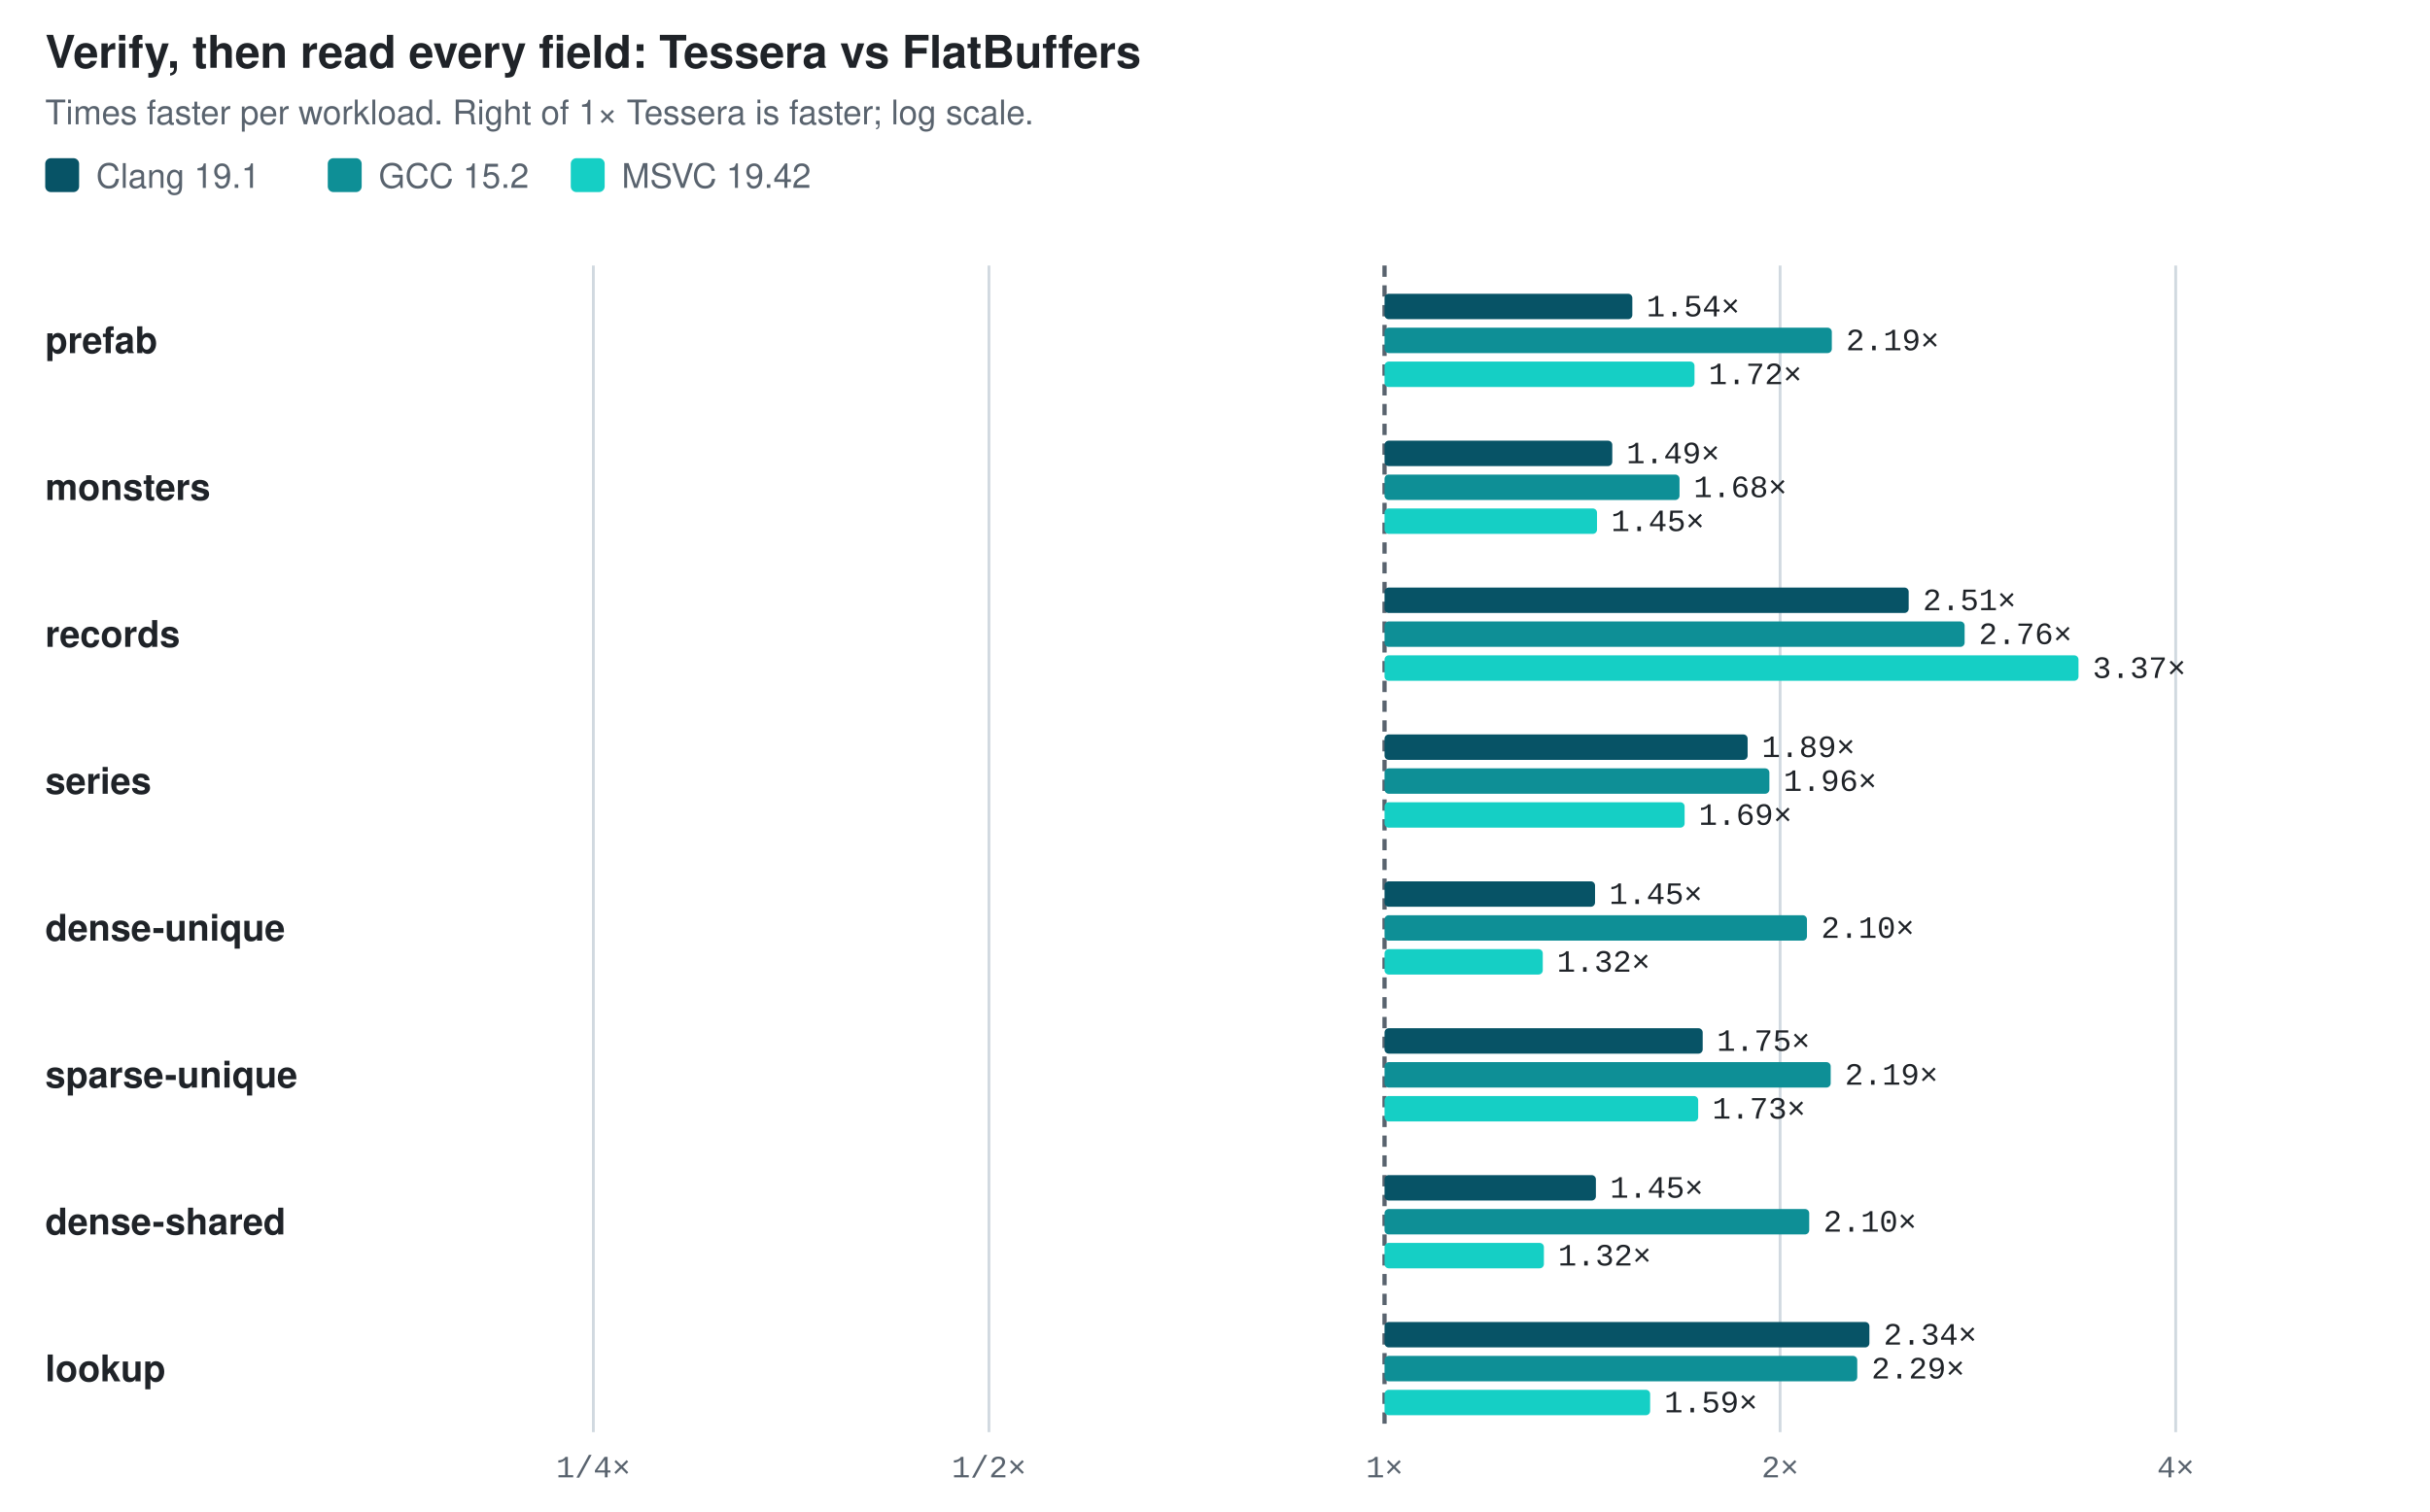
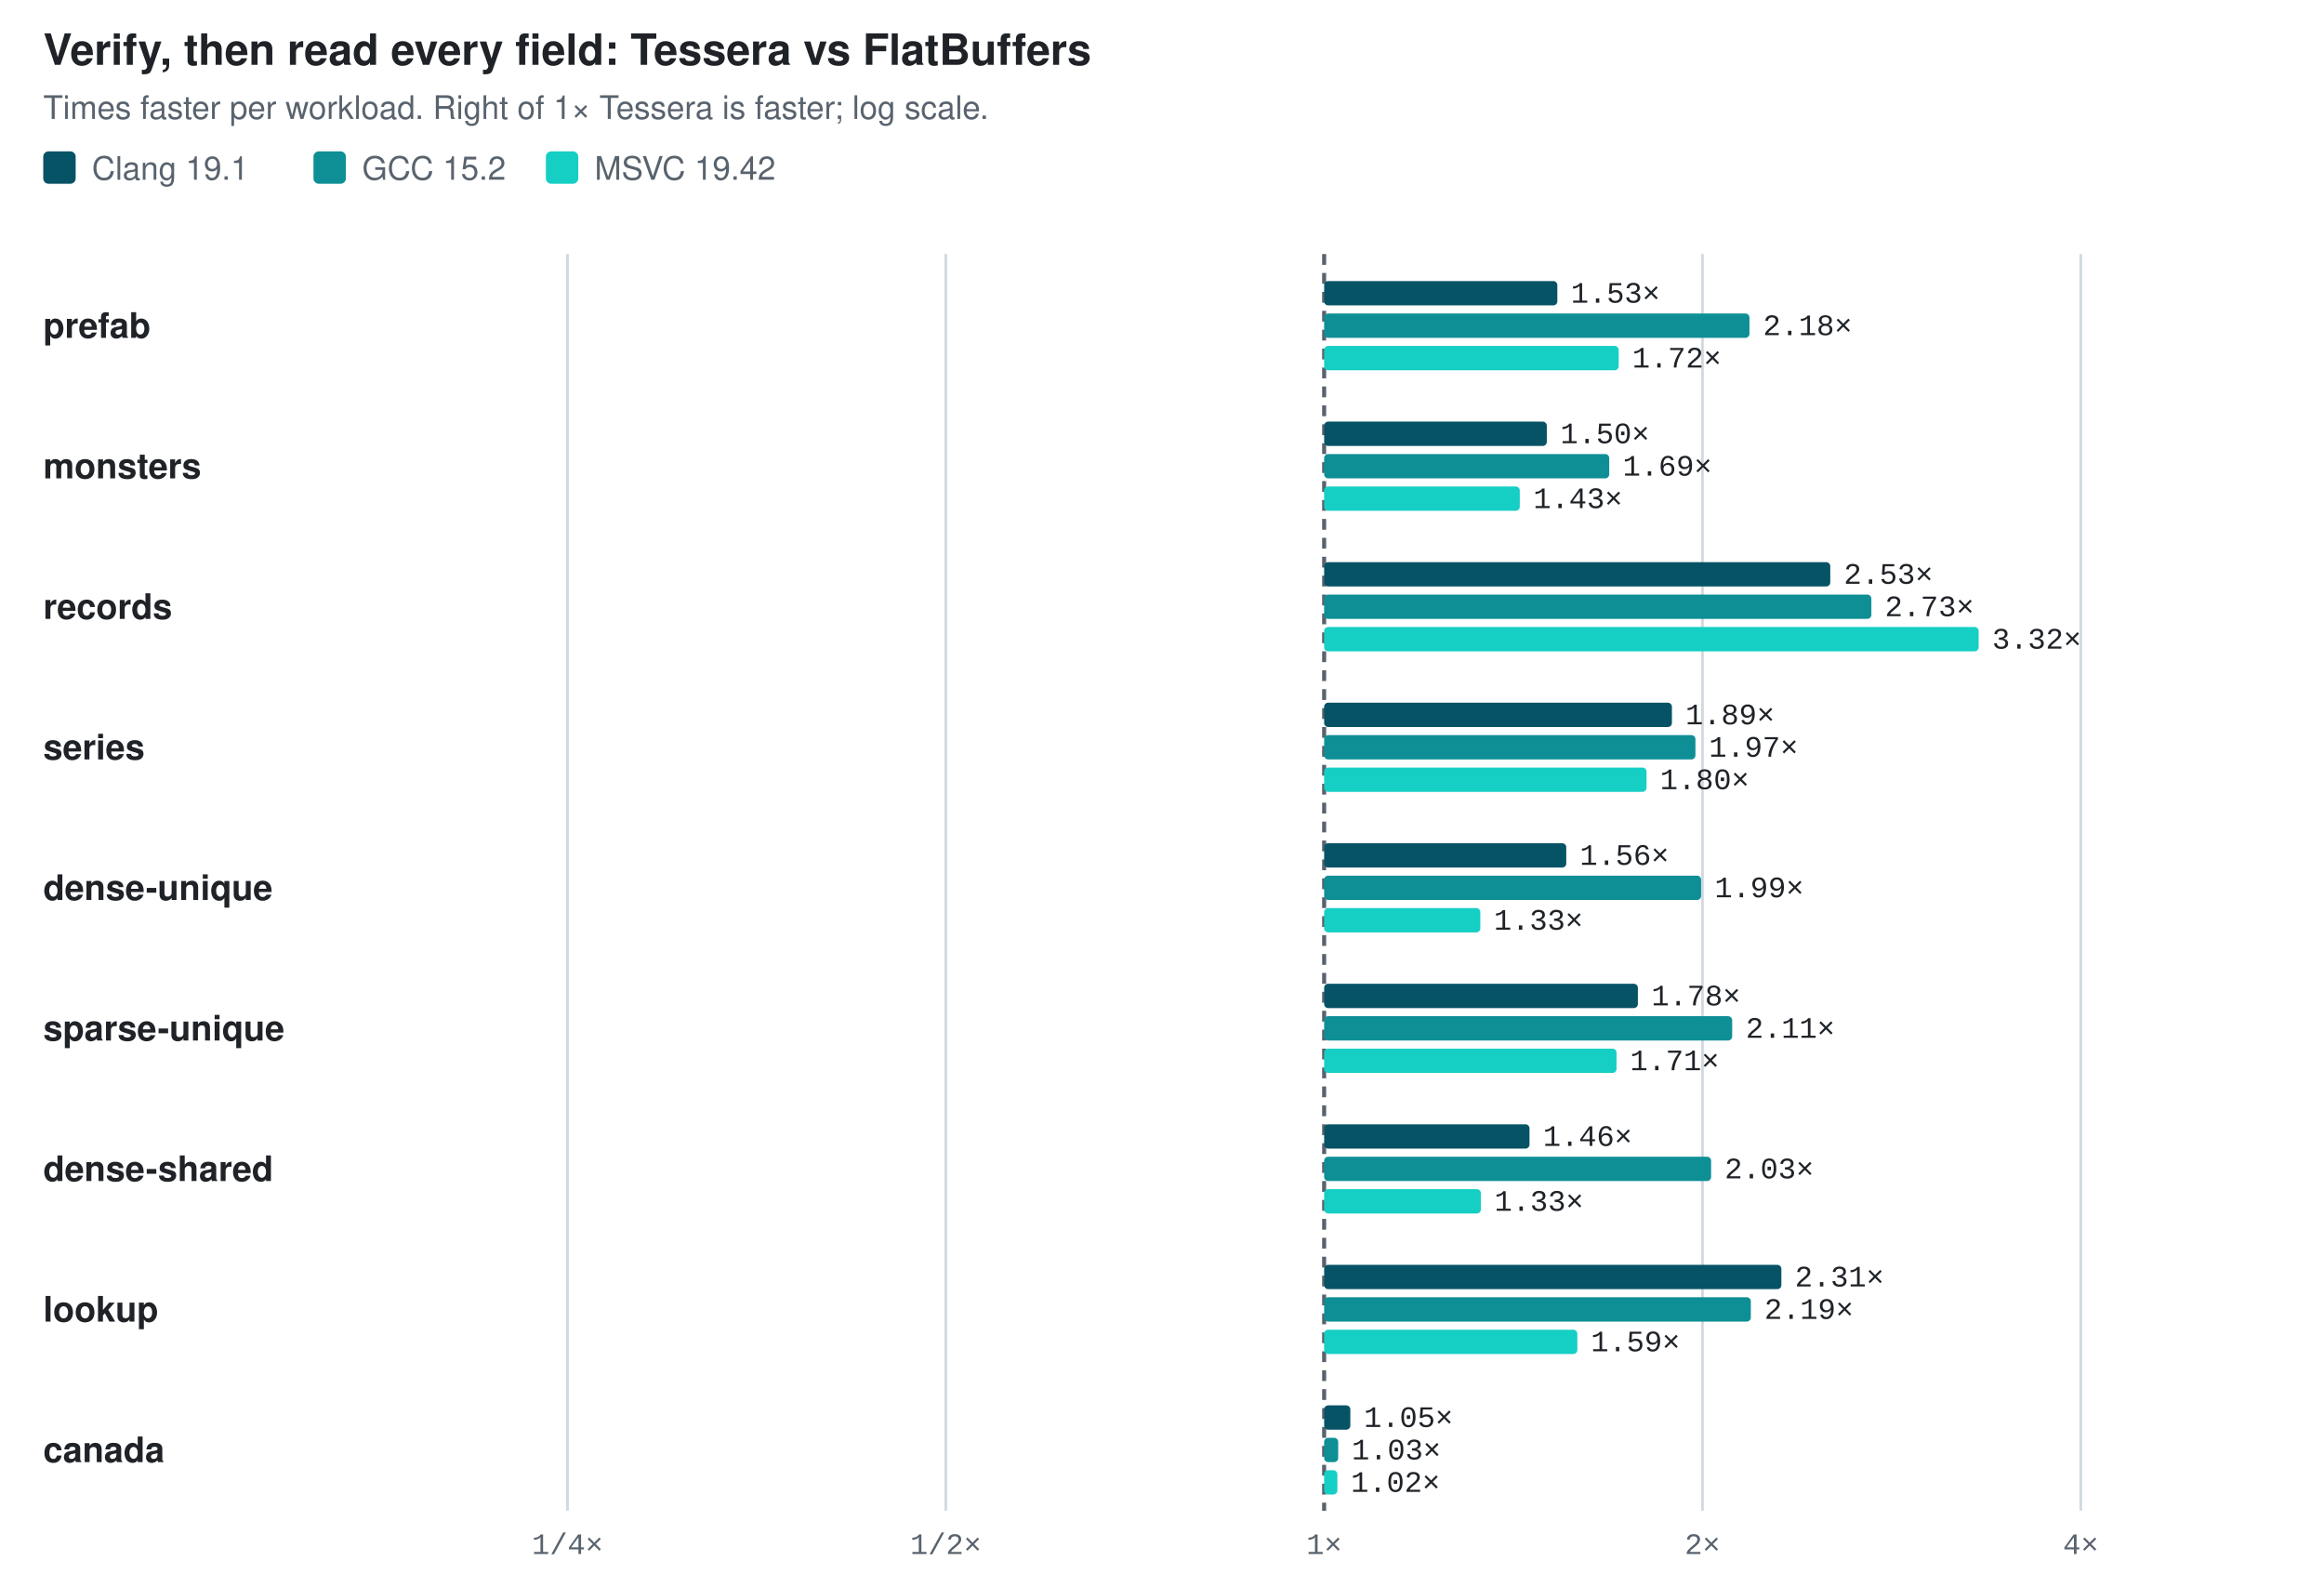
- <svg xmlns="http://www.w3.org/2000/svg" width="860" height="535" viewBox="0 0 860 535" font-family="-apple-system, BlinkMacSystemFont, 'Segoe UI', Helvetica, Arial, sans-serif">
+ <svg xmlns="http://www.w3.org/2000/svg" width="860" height="587" viewBox="0 0 860 587" font-family="-apple-system, BlinkMacSystemFont, 'Segoe UI', Helvetica, Arial, sans-serif">
  <text x="16" y="24" fill="#1f2328" font-size="16" text-anchor="start" font-weight="600">Verify, then read every field: Tessera vs FlatBuffers</text>
  <text x="16" y="44" fill="#59636e" font-size="12" text-anchor="start">Times faster per workload. Right of 1× Tessera is faster; log scale.</text>
  <rect x="16" y="56" width="12" height="12" rx="2" fill="#075366" />
  <text x="34" y="66.5" fill="#59636e" font-size="12" text-anchor="start">Clang 19.1</text>
  <rect x="116" y="56" width="12" height="12" rx="2" fill="#0e8f96" />
  <text x="134" y="66.5" fill="#59636e" font-size="12" text-anchor="start">GCC 15.2</text>
  <rect x="202" y="56" width="12" height="12" rx="2" fill="#15cfc5" />
  <text x="220" y="66.5" fill="#59636e" font-size="12" text-anchor="start">MSVC 19.42</text>
-   <line x1="210" y1="94" x2="210" y2="507" stroke="#d1d9e0" stroke-width="1" />
-   <text x="210" y="523" fill="#59636e" font-size="11" text-anchor="middle" font-family="ui-monospace, SFMono-Regular, Consolas, 'Liberation Mono', monospace">1/4×</text>
-   <line x1="350" y1="94" x2="350" y2="507" stroke="#d1d9e0" stroke-width="1" />
-   <text x="350" y="523" fill="#59636e" font-size="11" text-anchor="middle" font-family="ui-monospace, SFMono-Regular, Consolas, 'Liberation Mono', monospace">1/2×</text>
-   <line x1="490" y1="94" x2="490" y2="507" stroke="#59636e" stroke-width="1.5" stroke-dasharray="4 3" />
-   <text x="490" y="523" fill="#59636e" font-size="11" text-anchor="middle" font-family="ui-monospace, SFMono-Regular, Consolas, 'Liberation Mono', monospace">1×</text>
-   <line x1="630" y1="94" x2="630" y2="507" stroke="#d1d9e0" stroke-width="1" />
-   <text x="630" y="523" fill="#59636e" font-size="11" text-anchor="middle" font-family="ui-monospace, SFMono-Regular, Consolas, 'Liberation Mono', monospace">2×</text>
-   <line x1="770" y1="94" x2="770" y2="507" stroke="#d1d9e0" stroke-width="1" />
-   <text x="770" y="523" fill="#59636e" font-size="11" text-anchor="middle" font-family="ui-monospace, SFMono-Regular, Consolas, 'Liberation Mono', monospace">4×</text>
+   <line x1="210" y1="94" x2="210" y2="559" stroke="#d1d9e0" stroke-width="1" />
+   <text x="210" y="575" fill="#59636e" font-size="11" text-anchor="middle" font-family="ui-monospace, SFMono-Regular, Consolas, 'Liberation Mono', monospace">1/4×</text>
+   <line x1="350" y1="94" x2="350" y2="559" stroke="#d1d9e0" stroke-width="1" />
+   <text x="350" y="575" fill="#59636e" font-size="11" text-anchor="middle" font-family="ui-monospace, SFMono-Regular, Consolas, 'Liberation Mono', monospace">1/2×</text>
+   <line x1="490" y1="94" x2="490" y2="559" stroke="#59636e" stroke-width="1.5" stroke-dasharray="4 3" />
+   <text x="490" y="575" fill="#59636e" font-size="11" text-anchor="middle" font-family="ui-monospace, SFMono-Regular, Consolas, 'Liberation Mono', monospace">1×</text>
+   <line x1="630" y1="94" x2="630" y2="559" stroke="#d1d9e0" stroke-width="1" />
+   <text x="630" y="575" fill="#59636e" font-size="11" text-anchor="middle" font-family="ui-monospace, SFMono-Regular, Consolas, 'Liberation Mono', monospace">2×</text>
+   <line x1="770" y1="94" x2="770" y2="559" stroke="#d1d9e0" stroke-width="1" />
+   <text x="770" y="575" fill="#59636e" font-size="11" text-anchor="middle" font-family="ui-monospace, SFMono-Regular, Consolas, 'Liberation Mono', monospace">4×</text>
  <text x="16" y="125" fill="#1f2328" font-size="13" text-anchor="start" font-weight="600">prefab</text>
-   <rect x="490" y="104" width="87.7" height="9" rx="1.5" fill="#075366" />
-   <text x="582.7" y="112" fill="#1f2328" font-size="11" text-anchor="start" font-family="ui-monospace, SFMono-Regular, Consolas, 'Liberation Mono', monospace">1.54×</text>
-   <rect x="490" y="116" width="158.3" height="9" rx="1.5" fill="#0e8f96" />
-   <text x="653.3" y="124" fill="#1f2328" font-size="11" text-anchor="start" font-family="ui-monospace, SFMono-Regular, Consolas, 'Liberation Mono', monospace">2.19×</text>
-   <rect x="490" y="128" width="109.7" height="9" rx="1.5" fill="#15cfc5" />
-   <text x="604.7" y="136" fill="#1f2328" font-size="11" text-anchor="start" font-family="ui-monospace, SFMono-Regular, Consolas, 'Liberation Mono', monospace">1.72×</text>
+   <rect x="490" y="104" width="86.3" height="9" rx="1.5" fill="#075366" />
+   <text x="581.3" y="112" fill="#1f2328" font-size="11" text-anchor="start" font-family="ui-monospace, SFMono-Regular, Consolas, 'Liberation Mono', monospace">1.53×</text>
+   <rect x="490" y="116" width="157.4" height="9" rx="1.5" fill="#0e8f96" />
+   <text x="652.4" y="124" fill="#1f2328" font-size="11" text-anchor="start" font-family="ui-monospace, SFMono-Regular, Consolas, 'Liberation Mono', monospace">2.18×</text>
+   <rect x="490" y="128" width="109" height="9" rx="1.5" fill="#15cfc5" />
+   <text x="604" y="136" fill="#1f2328" font-size="11" text-anchor="start" font-family="ui-monospace, SFMono-Regular, Consolas, 'Liberation Mono', monospace">1.72×</text>
  <text x="16" y="177" fill="#1f2328" font-size="13" text-anchor="start" font-weight="600">monsters</text>
-   <rect x="490" y="156" width="80.6" height="9" rx="1.5" fill="#075366" />
-   <text x="575.6" y="164" fill="#1f2328" font-size="11" text-anchor="start" font-family="ui-monospace, SFMono-Regular, Consolas, 'Liberation Mono', monospace">1.49×</text>
-   <rect x="490" y="168" width="104.4" height="9" rx="1.5" fill="#0e8f96" />
-   <text x="599.4" y="176" fill="#1f2328" font-size="11" text-anchor="start" font-family="ui-monospace, SFMono-Regular, Consolas, 'Liberation Mono', monospace">1.68×</text>
-   <rect x="490" y="180" width="75.2" height="9" rx="1.5" fill="#15cfc5" />
-   <text x="570.2" y="188" fill="#1f2328" font-size="11" text-anchor="start" font-family="ui-monospace, SFMono-Regular, Consolas, 'Liberation Mono', monospace">1.45×</text>
+   <rect x="490" y="156" width="82.4" height="9" rx="1.5" fill="#075366" />
+   <text x="577.4" y="164" fill="#1f2328" font-size="11" text-anchor="start" font-family="ui-monospace, SFMono-Regular, Consolas, 'Liberation Mono', monospace">1.50×</text>
+   <rect x="490" y="168" width="105.5" height="9" rx="1.5" fill="#0e8f96" />
+   <text x="600.5" y="176" fill="#1f2328" font-size="11" text-anchor="start" font-family="ui-monospace, SFMono-Regular, Consolas, 'Liberation Mono', monospace">1.69×</text>
+   <rect x="490" y="180" width="72.4" height="9" rx="1.5" fill="#15cfc5" />
+   <text x="567.4" y="188" fill="#1f2328" font-size="11" text-anchor="start" font-family="ui-monospace, SFMono-Regular, Consolas, 'Liberation Mono', monospace">1.43×</text>
  <text x="16" y="229" fill="#1f2328" font-size="13" text-anchor="start" font-weight="600">records</text>
-   <rect x="490" y="208" width="185.5" height="9" rx="1.5" fill="#075366" />
-   <text x="680.5" y="216" fill="#1f2328" font-size="11" text-anchor="start" font-family="ui-monospace, SFMono-Regular, Consolas, 'Liberation Mono', monospace">2.51×</text>
-   <rect x="490" y="220" width="205.3" height="9" rx="1.5" fill="#0e8f96" />
-   <text x="700.3" y="228" fill="#1f2328" font-size="11" text-anchor="start" font-family="ui-monospace, SFMono-Regular, Consolas, 'Liberation Mono', monospace">2.76×</text>
-   <rect x="490" y="232" width="245.6" height="9" rx="1.5" fill="#15cfc5" />
-   <text x="740.6" y="240" fill="#1f2328" font-size="11" text-anchor="start" font-family="ui-monospace, SFMono-Regular, Consolas, 'Liberation Mono', monospace">3.37×</text>
+   <rect x="490" y="208" width="187.3" height="9" rx="1.5" fill="#075366" />
+   <text x="682.3" y="216" fill="#1f2328" font-size="11" text-anchor="start" font-family="ui-monospace, SFMono-Regular, Consolas, 'Liberation Mono', monospace">2.53×</text>
+   <rect x="490" y="220" width="202.5" height="9" rx="1.5" fill="#0e8f96" />
+   <text x="697.5" y="228" fill="#1f2328" font-size="11" text-anchor="start" font-family="ui-monospace, SFMono-Regular, Consolas, 'Liberation Mono', monospace">2.73×</text>
+   <rect x="490" y="232" width="242.2" height="9" rx="1.5" fill="#15cfc5" />
+   <text x="737.2" y="240" fill="#1f2328" font-size="11" text-anchor="start" font-family="ui-monospace, SFMono-Regular, Consolas, 'Liberation Mono', monospace">3.32×</text>
  <text x="16" y="281" fill="#1f2328" font-size="13" text-anchor="start" font-weight="600">series</text>
-   <rect x="490" y="260" width="128.5" height="9" rx="1.5" fill="#075366" />
-   <text x="623.5" y="268" fill="#1f2328" font-size="11" text-anchor="start" font-family="ui-monospace, SFMono-Regular, Consolas, 'Liberation Mono', monospace">1.89×</text>
-   <rect x="490" y="272" width="136.2" height="9" rx="1.5" fill="#0e8f96" />
-   <text x="631.2" y="280" fill="#1f2328" font-size="11" text-anchor="start" font-family="ui-monospace, SFMono-Regular, Consolas, 'Liberation Mono', monospace">1.96×</text>
-   <rect x="490" y="284" width="106.2" height="9" rx="1.5" fill="#15cfc5" />
-   <text x="601.2" y="292" fill="#1f2328" font-size="11" text-anchor="start" font-family="ui-monospace, SFMono-Regular, Consolas, 'Liberation Mono', monospace">1.69×</text>
+   <rect x="490" y="260" width="128.7" height="9" rx="1.5" fill="#075366" />
+   <text x="623.7" y="268" fill="#1f2328" font-size="11" text-anchor="start" font-family="ui-monospace, SFMono-Regular, Consolas, 'Liberation Mono', monospace">1.89×</text>
+   <rect x="490" y="272" width="137.4" height="9" rx="1.5" fill="#0e8f96" />
+   <text x="632.4" y="280" fill="#1f2328" font-size="11" text-anchor="start" font-family="ui-monospace, SFMono-Regular, Consolas, 'Liberation Mono', monospace">1.97×</text>
+   <rect x="490" y="284" width="119.3" height="9" rx="1.5" fill="#15cfc5" />
+   <text x="614.3" y="292" fill="#1f2328" font-size="11" text-anchor="start" font-family="ui-monospace, SFMono-Regular, Consolas, 'Liberation Mono', monospace">1.80×</text>
  <text x="16" y="333" fill="#1f2328" font-size="13" text-anchor="start" font-weight="600">dense-unique</text>
-   <rect x="490" y="312" width="74.5" height="9" rx="1.5" fill="#075366" />
-   <text x="569.5" y="320" fill="#1f2328" font-size="11" text-anchor="start" font-family="ui-monospace, SFMono-Regular, Consolas, 'Liberation Mono', monospace">1.45×</text>
-   <rect x="490" y="324" width="149.5" height="9" rx="1.5" fill="#0e8f96" />
-   <text x="644.5" y="332" fill="#1f2328" font-size="11" text-anchor="start" font-family="ui-monospace, SFMono-Regular, Consolas, 'Liberation Mono', monospace">2.10×</text>
-   <rect x="490" y="336" width="56" height="9" rx="1.5" fill="#15cfc5" />
-   <text x="551" y="344" fill="#1f2328" font-size="11" text-anchor="start" font-family="ui-monospace, SFMono-Regular, Consolas, 'Liberation Mono', monospace">1.32×</text>
+   <rect x="490" y="312" width="89.6" height="9" rx="1.5" fill="#075366" />
+   <text x="584.6" y="320" fill="#1f2328" font-size="11" text-anchor="start" font-family="ui-monospace, SFMono-Regular, Consolas, 'Liberation Mono', monospace">1.56×</text>
+   <rect x="490" y="324" width="139.5" height="9" rx="1.5" fill="#0e8f96" />
+   <text x="634.5" y="332" fill="#1f2328" font-size="11" text-anchor="start" font-family="ui-monospace, SFMono-Regular, Consolas, 'Liberation Mono', monospace">1.99×</text>
+   <rect x="490" y="336" width="57.8" height="9" rx="1.5" fill="#15cfc5" />
+   <text x="552.8" y="344" fill="#1f2328" font-size="11" text-anchor="start" font-family="ui-monospace, SFMono-Regular, Consolas, 'Liberation Mono', monospace">1.33×</text>
  <text x="16" y="385" fill="#1f2328" font-size="13" text-anchor="start" font-weight="600">sparse-unique</text>
-   <rect x="490" y="364" width="112.6" height="9" rx="1.5" fill="#075366" />
-   <text x="607.6" y="372" fill="#1f2328" font-size="11" text-anchor="start" font-family="ui-monospace, SFMono-Regular, Consolas, 'Liberation Mono', monospace">1.75×</text>
-   <rect x="490" y="376" width="157.9" height="9" rx="1.5" fill="#0e8f96" />
-   <text x="652.9" y="384" fill="#1f2328" font-size="11" text-anchor="start" font-family="ui-monospace, SFMono-Regular, Consolas, 'Liberation Mono', monospace">2.19×</text>
-   <rect x="490" y="388" width="111" height="9" rx="1.5" fill="#15cfc5" />
-   <text x="606" y="396" fill="#1f2328" font-size="11" text-anchor="start" font-family="ui-monospace, SFMono-Regular, Consolas, 'Liberation Mono', monospace">1.73×</text>
+   <rect x="490" y="364" width="116.1" height="9" rx="1.5" fill="#075366" />
+   <text x="611.1" y="372" fill="#1f2328" font-size="11" text-anchor="start" font-family="ui-monospace, SFMono-Regular, Consolas, 'Liberation Mono', monospace">1.78×</text>
+   <rect x="490" y="376" width="151" height="9" rx="1.5" fill="#0e8f96" />
+   <text x="646" y="384" fill="#1f2328" font-size="11" text-anchor="start" font-family="ui-monospace, SFMono-Regular, Consolas, 'Liberation Mono', monospace">2.11×</text>
+   <rect x="490" y="388" width="108.2" height="9" rx="1.5" fill="#15cfc5" />
+   <text x="603.2" y="396" fill="#1f2328" font-size="11" text-anchor="start" font-family="ui-monospace, SFMono-Regular, Consolas, 'Liberation Mono', monospace">1.71×</text>
  <text x="16" y="437" fill="#1f2328" font-size="13" text-anchor="start" font-weight="600">dense-shared</text>
-   <rect x="490" y="416" width="74.8" height="9" rx="1.5" fill="#075366" />
-   <text x="569.8" y="424" fill="#1f2328" font-size="11" text-anchor="start" font-family="ui-monospace, SFMono-Regular, Consolas, 'Liberation Mono', monospace">1.45×</text>
-   <rect x="490" y="428" width="150.3" height="9" rx="1.5" fill="#0e8f96" />
-   <text x="645.3" y="436" fill="#1f2328" font-size="11" text-anchor="start" font-family="ui-monospace, SFMono-Regular, Consolas, 'Liberation Mono', monospace">2.10×</text>
-   <rect x="490" y="440" width="56.4" height="9" rx="1.5" fill="#15cfc5" />
-   <text x="551.4" y="448" fill="#1f2328" font-size="11" text-anchor="start" font-family="ui-monospace, SFMono-Regular, Consolas, 'Liberation Mono', monospace">1.32×</text>
+   <rect x="490" y="416" width="76" height="9" rx="1.5" fill="#075366" />
+   <text x="571" y="424" fill="#1f2328" font-size="11" text-anchor="start" font-family="ui-monospace, SFMono-Regular, Consolas, 'Liberation Mono', monospace">1.46×</text>
+   <rect x="490" y="428" width="143.2" height="9" rx="1.5" fill="#0e8f96" />
+   <text x="638.2" y="436" fill="#1f2328" font-size="11" text-anchor="start" font-family="ui-monospace, SFMono-Regular, Consolas, 'Liberation Mono', monospace">2.03×</text>
+   <rect x="490" y="440" width="58" height="9" rx="1.5" fill="#15cfc5" />
+   <text x="553" y="448" fill="#1f2328" font-size="11" text-anchor="start" font-family="ui-monospace, SFMono-Regular, Consolas, 'Liberation Mono', monospace">1.33×</text>
  <text x="16" y="489" fill="#1f2328" font-size="13" text-anchor="start" font-weight="600">lookup</text>
-   <rect x="490" y="468" width="171.6" height="9" rx="1.5" fill="#075366" />
-   <text x="666.6" y="476" fill="#1f2328" font-size="11" text-anchor="start" font-family="ui-monospace, SFMono-Regular, Consolas, 'Liberation Mono', monospace">2.34×</text>
-   <rect x="490" y="480" width="167.3" height="9" rx="1.5" fill="#0e8f96" />
-   <text x="662.3" y="488" fill="#1f2328" font-size="11" text-anchor="start" font-family="ui-monospace, SFMono-Regular, Consolas, 'Liberation Mono', monospace">2.29×</text>
-   <rect x="490" y="492" width="94" height="9" rx="1.5" fill="#15cfc5" />
-   <text x="589" y="500" fill="#1f2328" font-size="11" text-anchor="start" font-family="ui-monospace, SFMono-Regular, Consolas, 'Liberation Mono', monospace">1.59×</text>
+   <rect x="490" y="468" width="169.2" height="9" rx="1.5" fill="#075366" />
+   <text x="664.2" y="476" fill="#1f2328" font-size="11" text-anchor="start" font-family="ui-monospace, SFMono-Regular, Consolas, 'Liberation Mono', monospace">2.31×</text>
+   <rect x="490" y="480" width="157.9" height="9" rx="1.5" fill="#0e8f96" />
+   <text x="652.9" y="488" fill="#1f2328" font-size="11" text-anchor="start" font-family="ui-monospace, SFMono-Regular, Consolas, 'Liberation Mono', monospace">2.19×</text>
+   <rect x="490" y="492" width="93.7" height="9" rx="1.5" fill="#15cfc5" />
+   <text x="588.7" y="500" fill="#1f2328" font-size="11" text-anchor="start" font-family="ui-monospace, SFMono-Regular, Consolas, 'Liberation Mono', monospace">1.59×</text>
+   <text x="16" y="541" fill="#1f2328" font-size="13" text-anchor="start" font-weight="600">canada</text>
+   <rect x="490" y="520" width="9.7" height="9" rx="1.5" fill="#075366" />
+   <text x="504.7" y="528" fill="#1f2328" font-size="11" text-anchor="start" font-family="ui-monospace, SFMono-Regular, Consolas, 'Liberation Mono', monospace">1.05×</text>
+   <rect x="490" y="532" width="5.2" height="9" rx="1.5" fill="#0e8f96" />
+   <text x="500.2" y="540" fill="#1f2328" font-size="11" text-anchor="start" font-family="ui-monospace, SFMono-Regular, Consolas, 'Liberation Mono', monospace">1.03×</text>
+   <rect x="490" y="544" width="4.9" height="9" rx="1.5" fill="#15cfc5" />
+   <text x="499.9" y="552" fill="#1f2328" font-size="11" text-anchor="start" font-family="ui-monospace, SFMono-Regular, Consolas, 'Liberation Mono', monospace">1.02×</text>
</svg>
